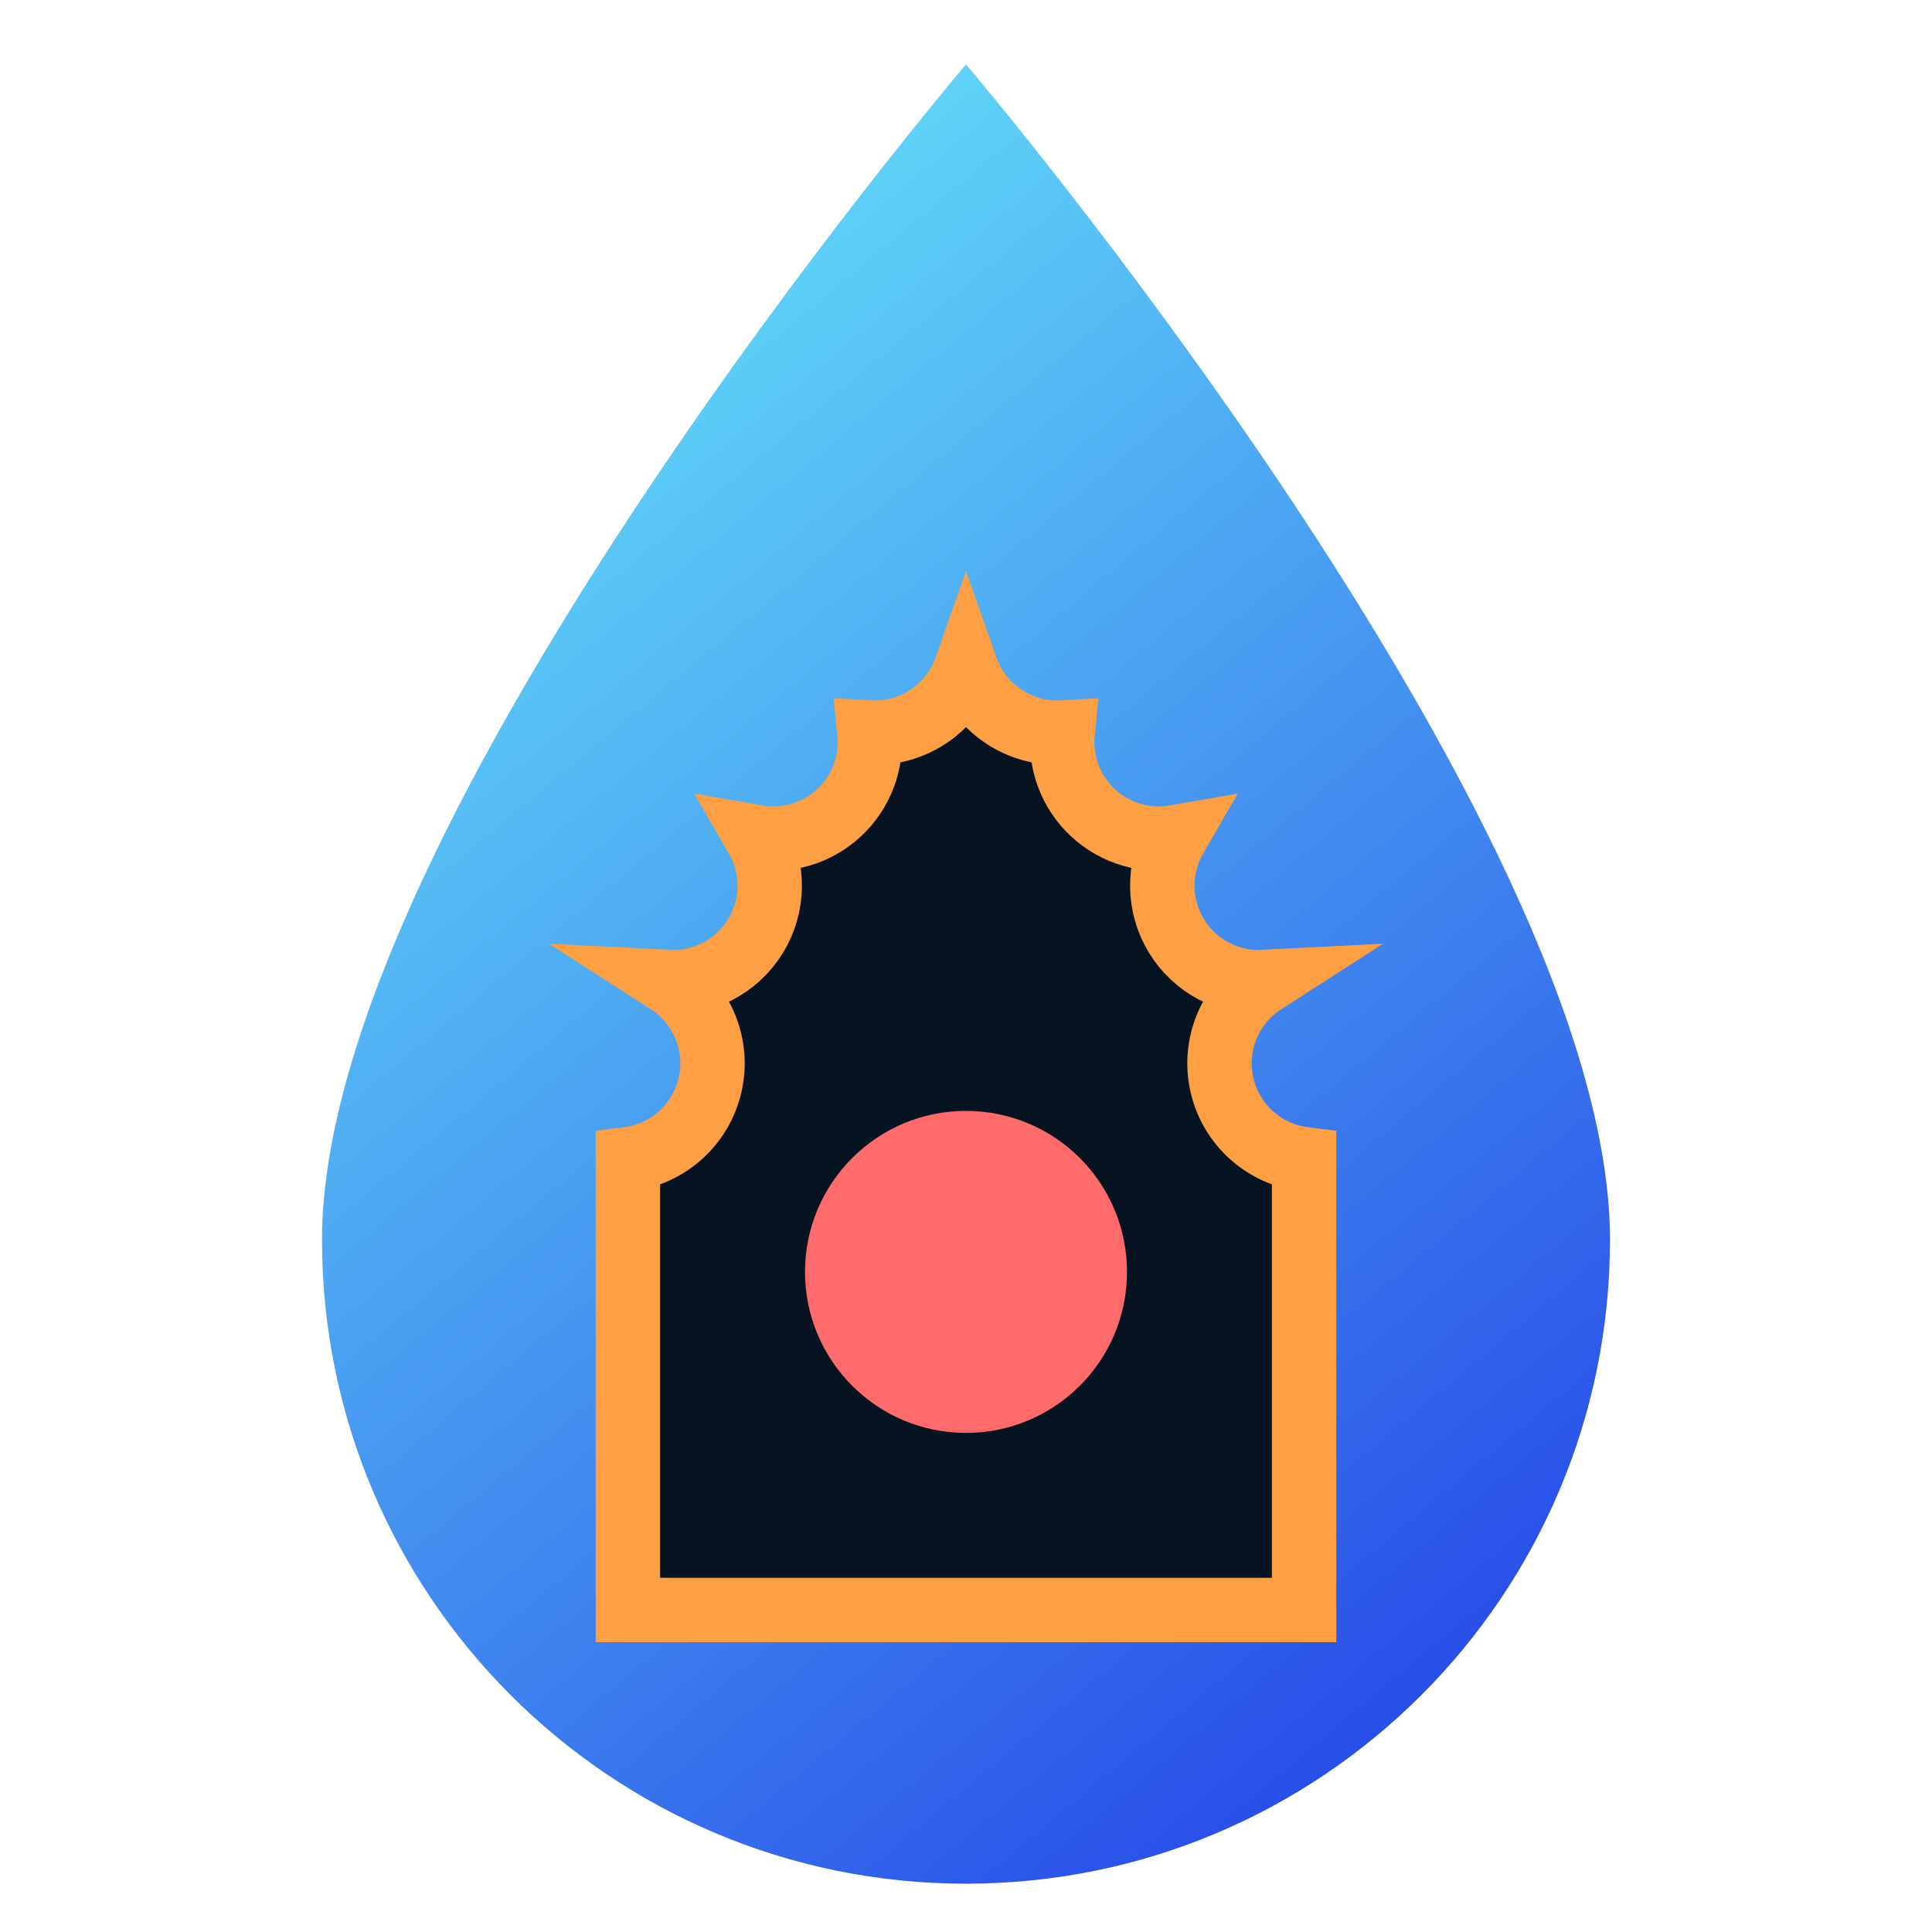
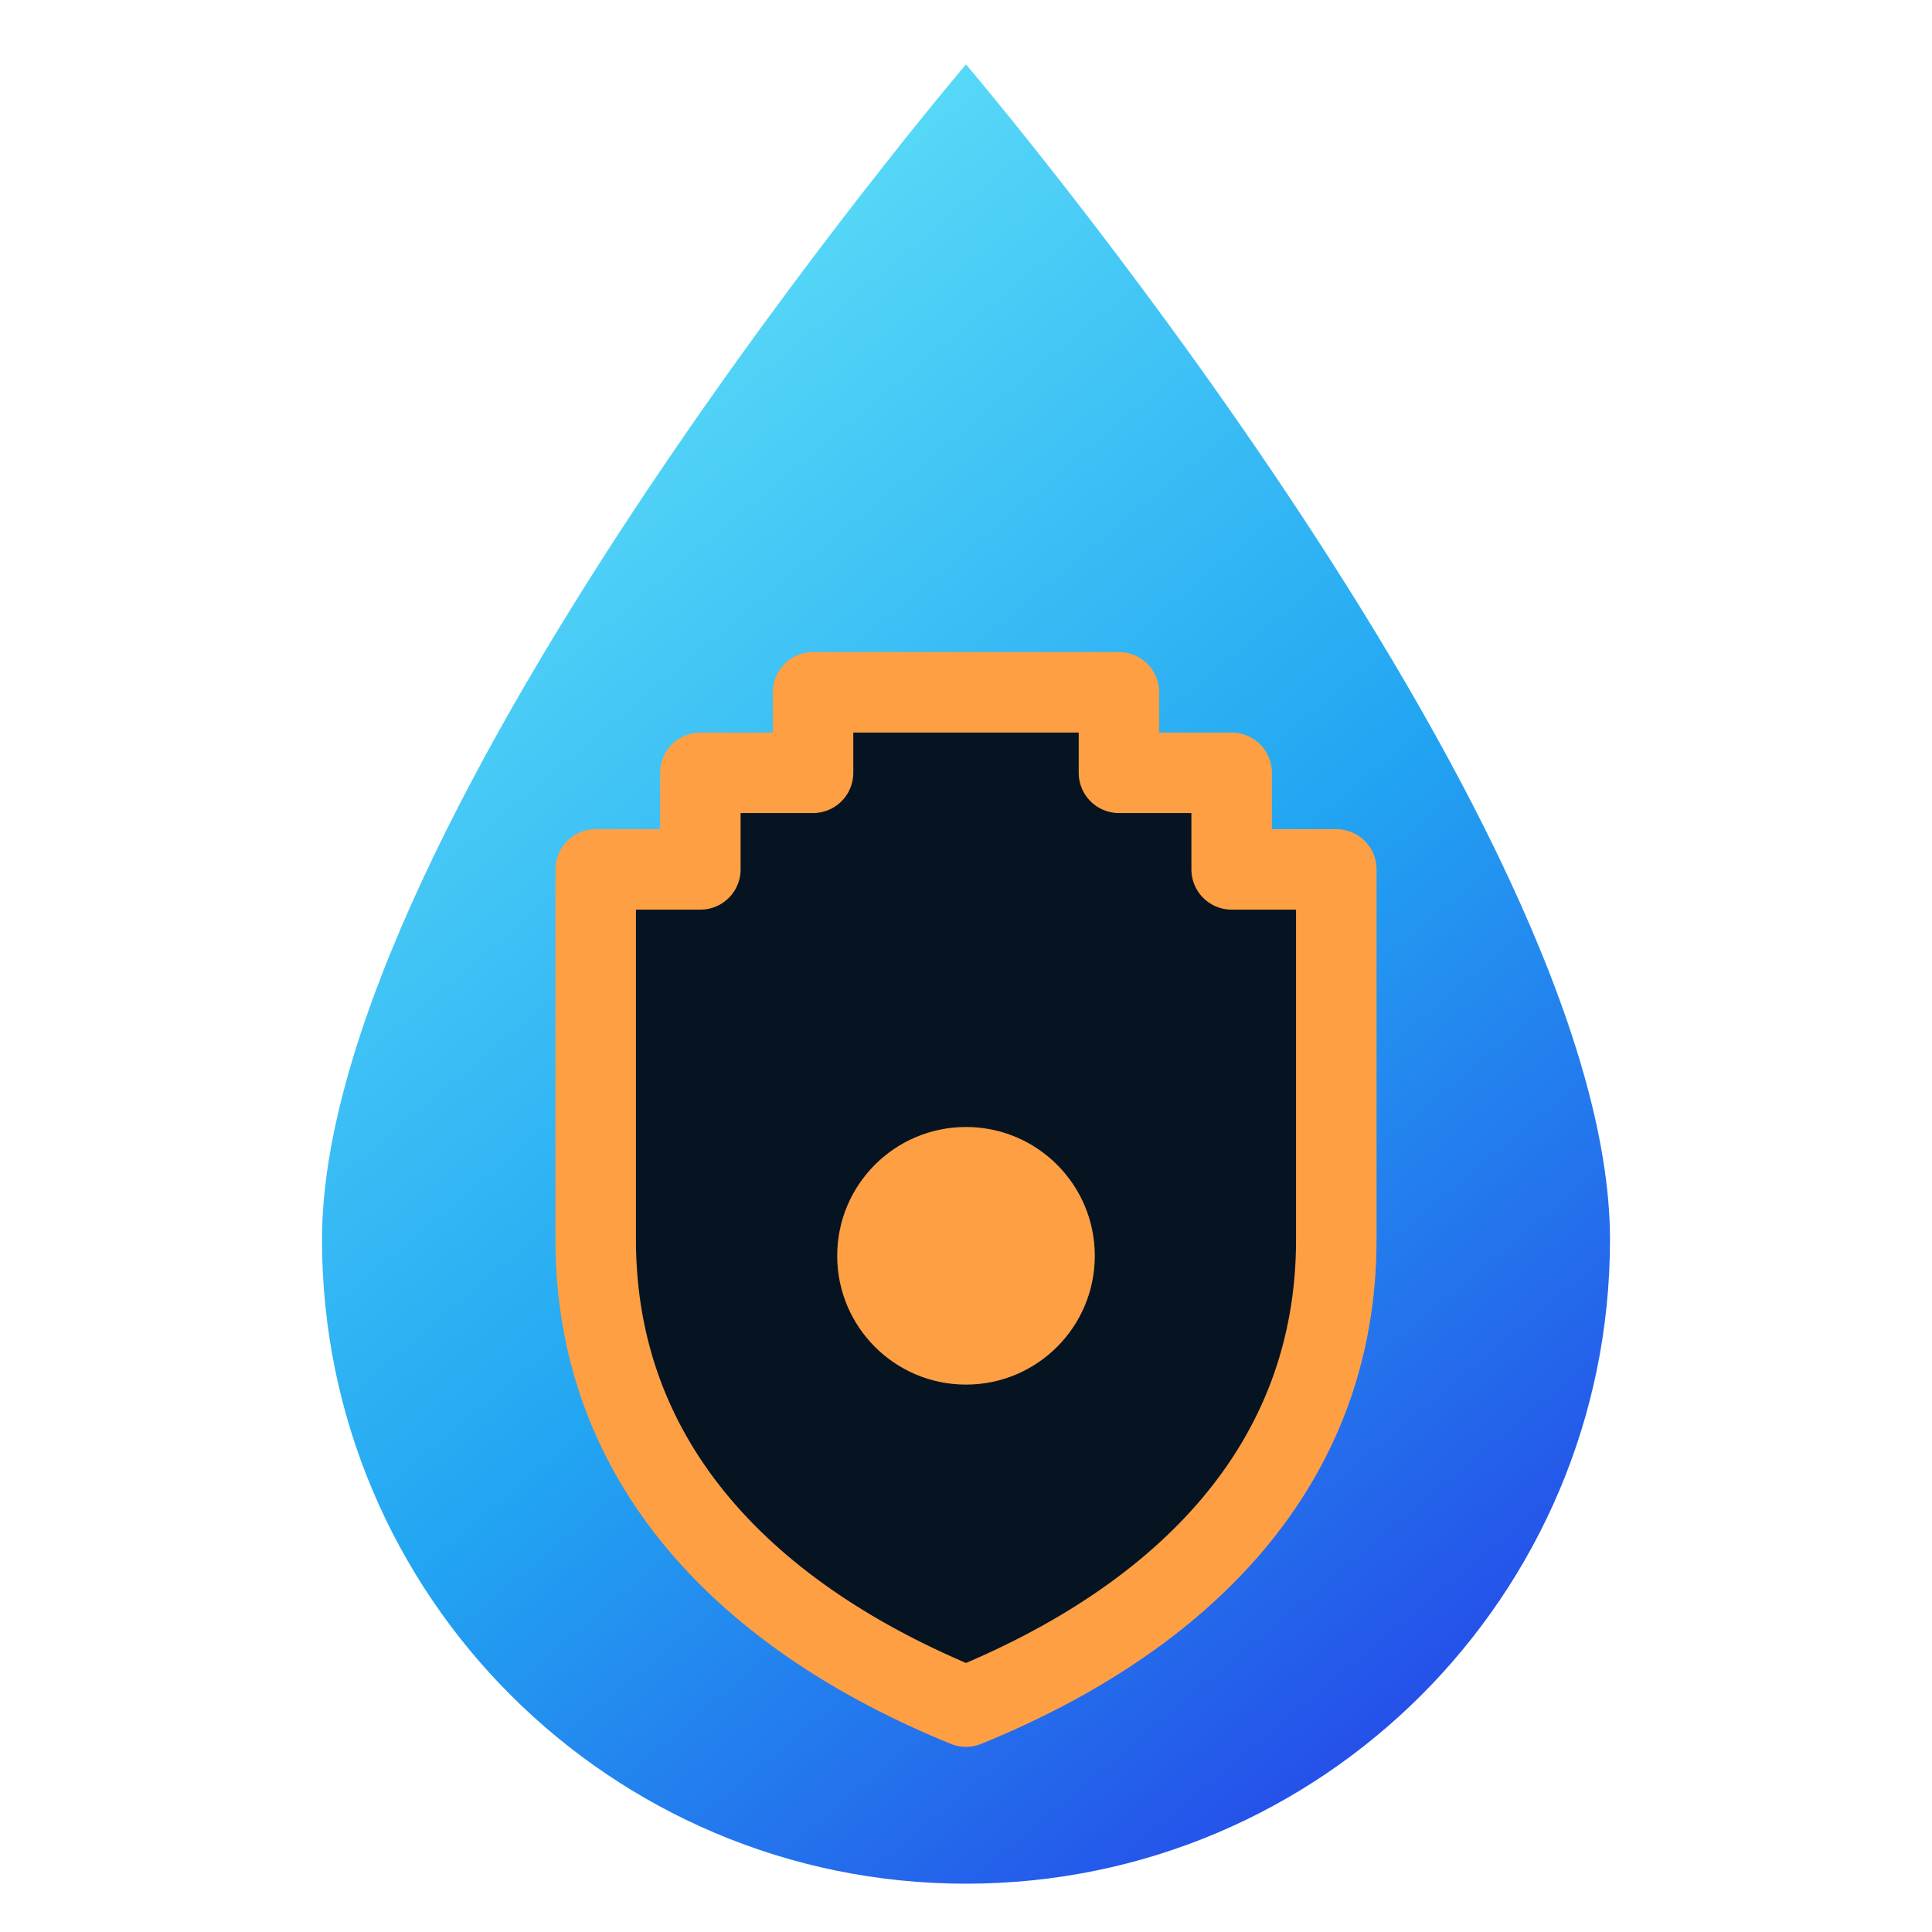
- <svg xmlns="http://www.w3.org/2000/svg" viewBox="0 0 120 120">
+ <svg xmlns="http://www.w3.org/2000/svg" viewBox="0 0 120 120" role="img" aria-label="JalKavach">
  <defs>
    <linearGradient id="d" x1="0.2" y1="0" x2="0.8" y2="1">
      <stop offset="0" stop-color="#67E8F9" />
+       <stop offset="0.55" stop-color="#22A6F2" />
      <stop offset="1" stop-color="#2546E8" />
    </linearGradient>
-     <clipPath id="c">
-       <path d="M60 4C60 4 20 51 20 77a40 40 0 0 0 80 0C100 51 60 4 60 4Z" />
-     </clipPath>
  </defs>
  <path d="M60 4C60 4 20 51 20 77a40 40 0 0 0 80 0C100 51 60 4 60 4Z" fill="url(#d)" />
-   <path d="M39 100L39 72A6 6 0 0 0 41.5 61A6 6 0 0 0 47 52A6 6 0 0 0 54 45.5A6 6 0 0 0 60 41.5A6 6 0 0 0 66 45.5A6 6 0 0 0 73 52A6 6 0 0 0 78.5 61A6 6 0 0 0 81 72A6 6 0 0 0 81 72L81 100Z" fill="#061422" stroke="#FF9F43" stroke-width="4" clip-path="url(#c)" />
-   <circle cx="60" cy="79" r="10" fill="#FF6B6B" />
+   <path d="M37 61V54H43.5V48H50.5V43H69.5V48H76.5V54H83V61V77C83 91 73.5 100.5 60 106C46.5 100.5 37 91 37 77Z" fill="#061422" stroke="#FF9F43" stroke-width="5" stroke-linejoin="round" />
+   <circle cx="60" cy="78" r="8" fill="#FF9F43" />
</svg>
